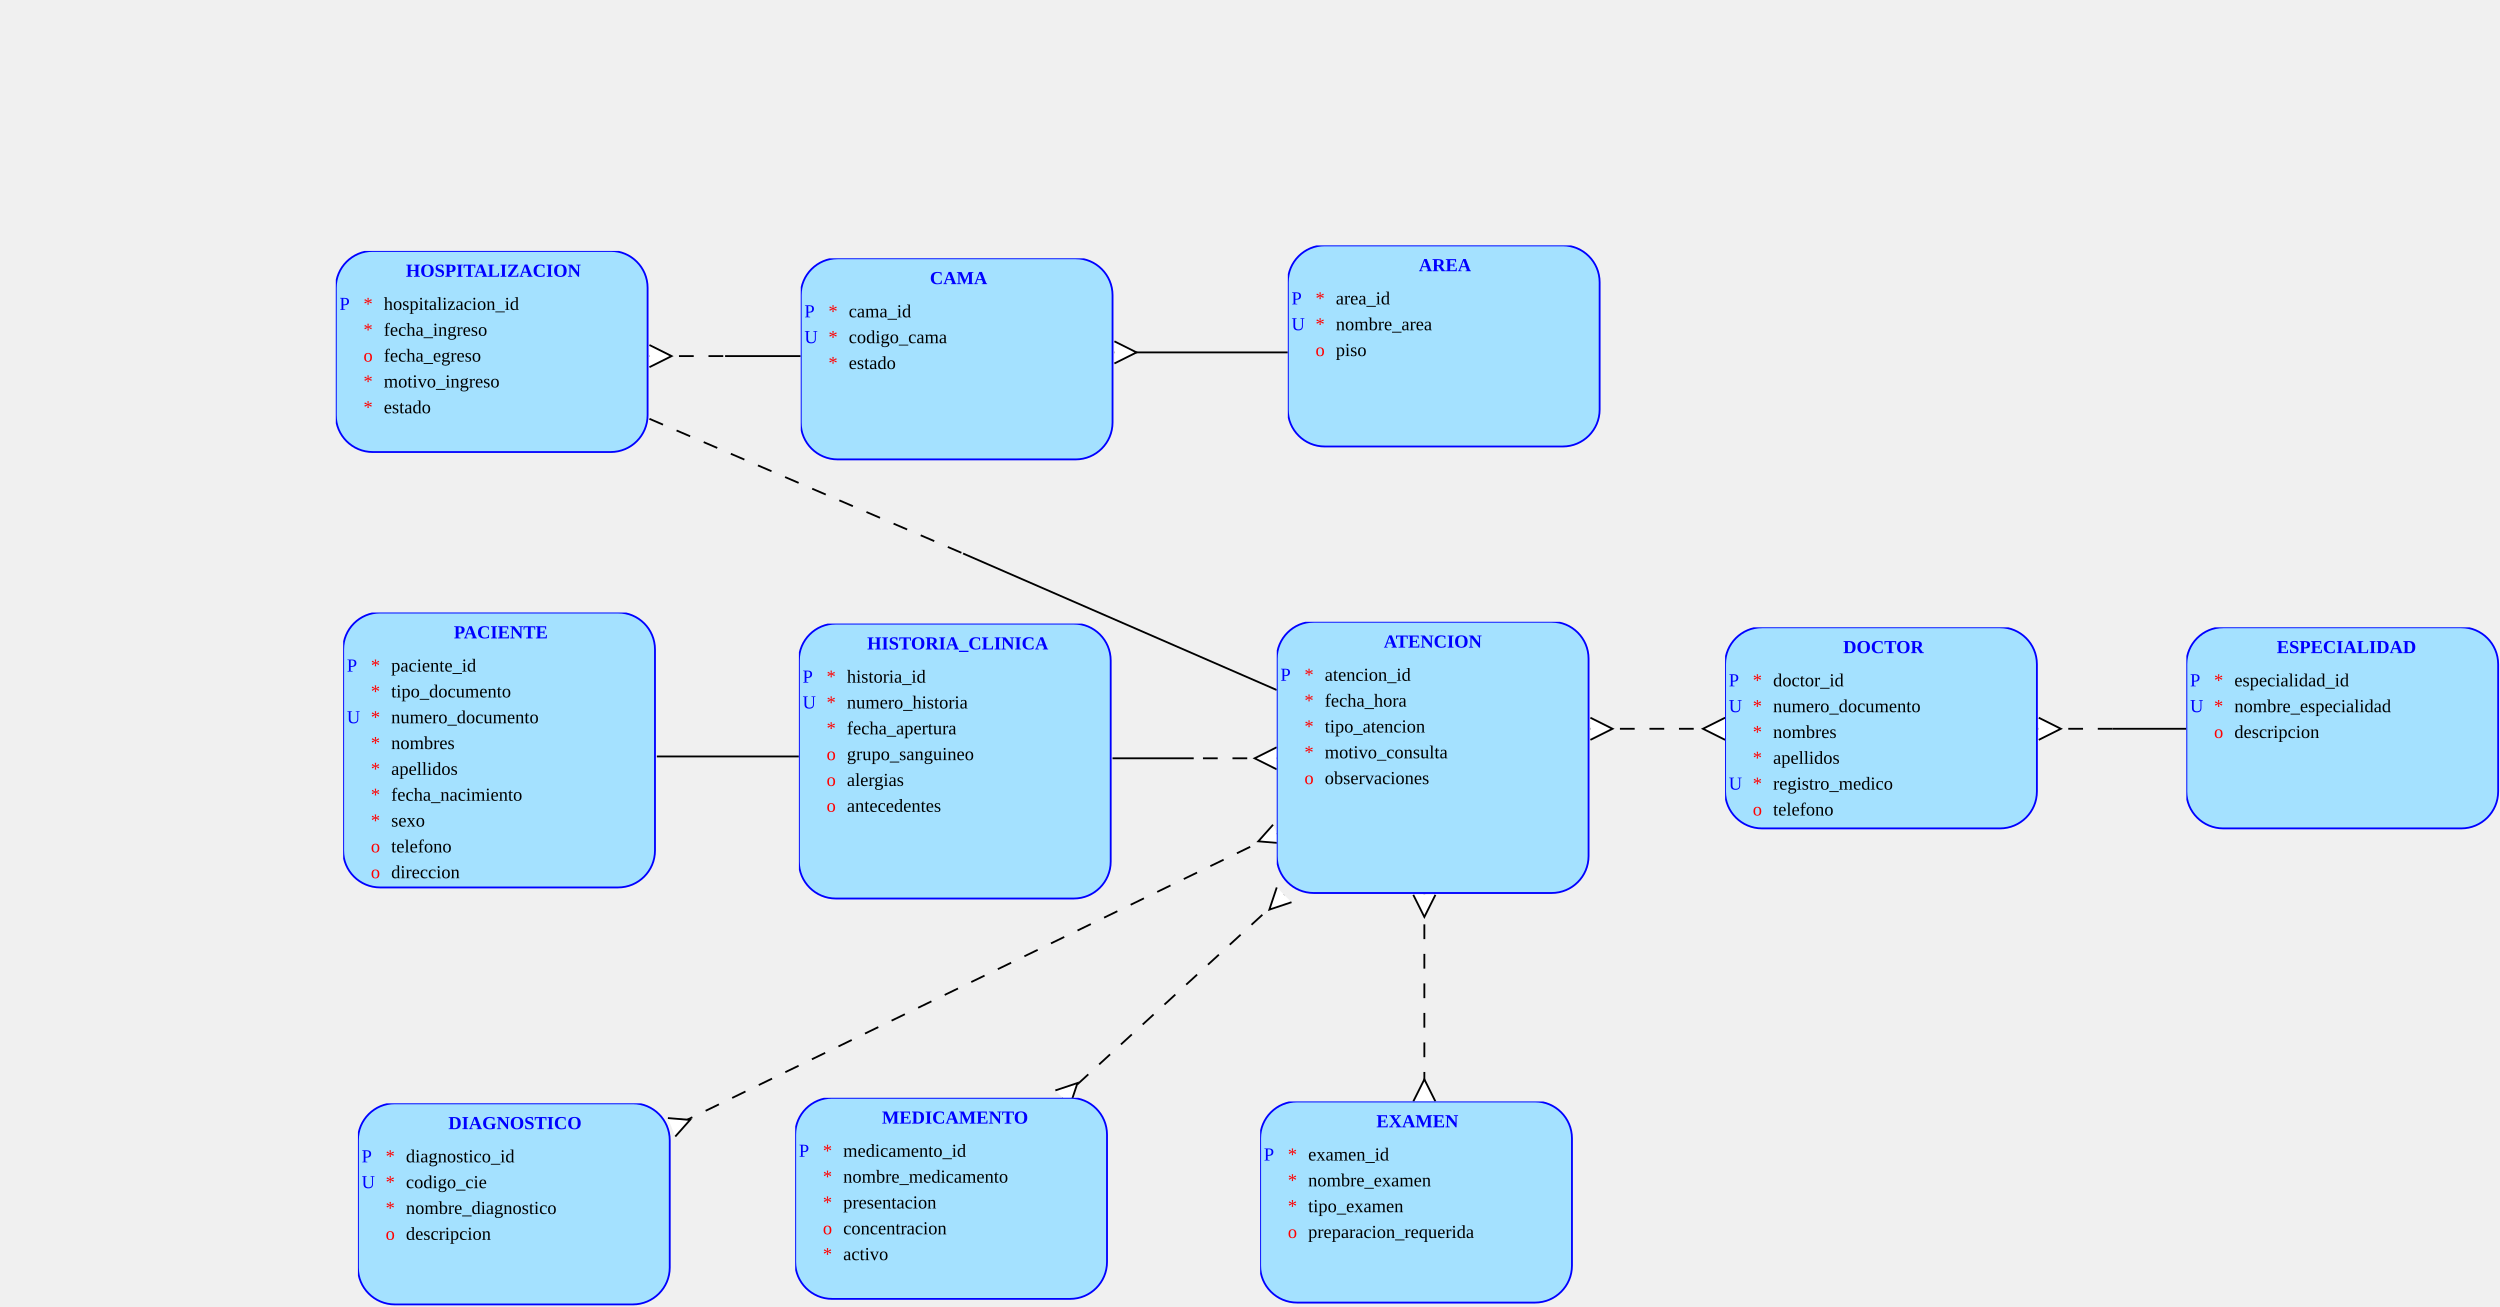
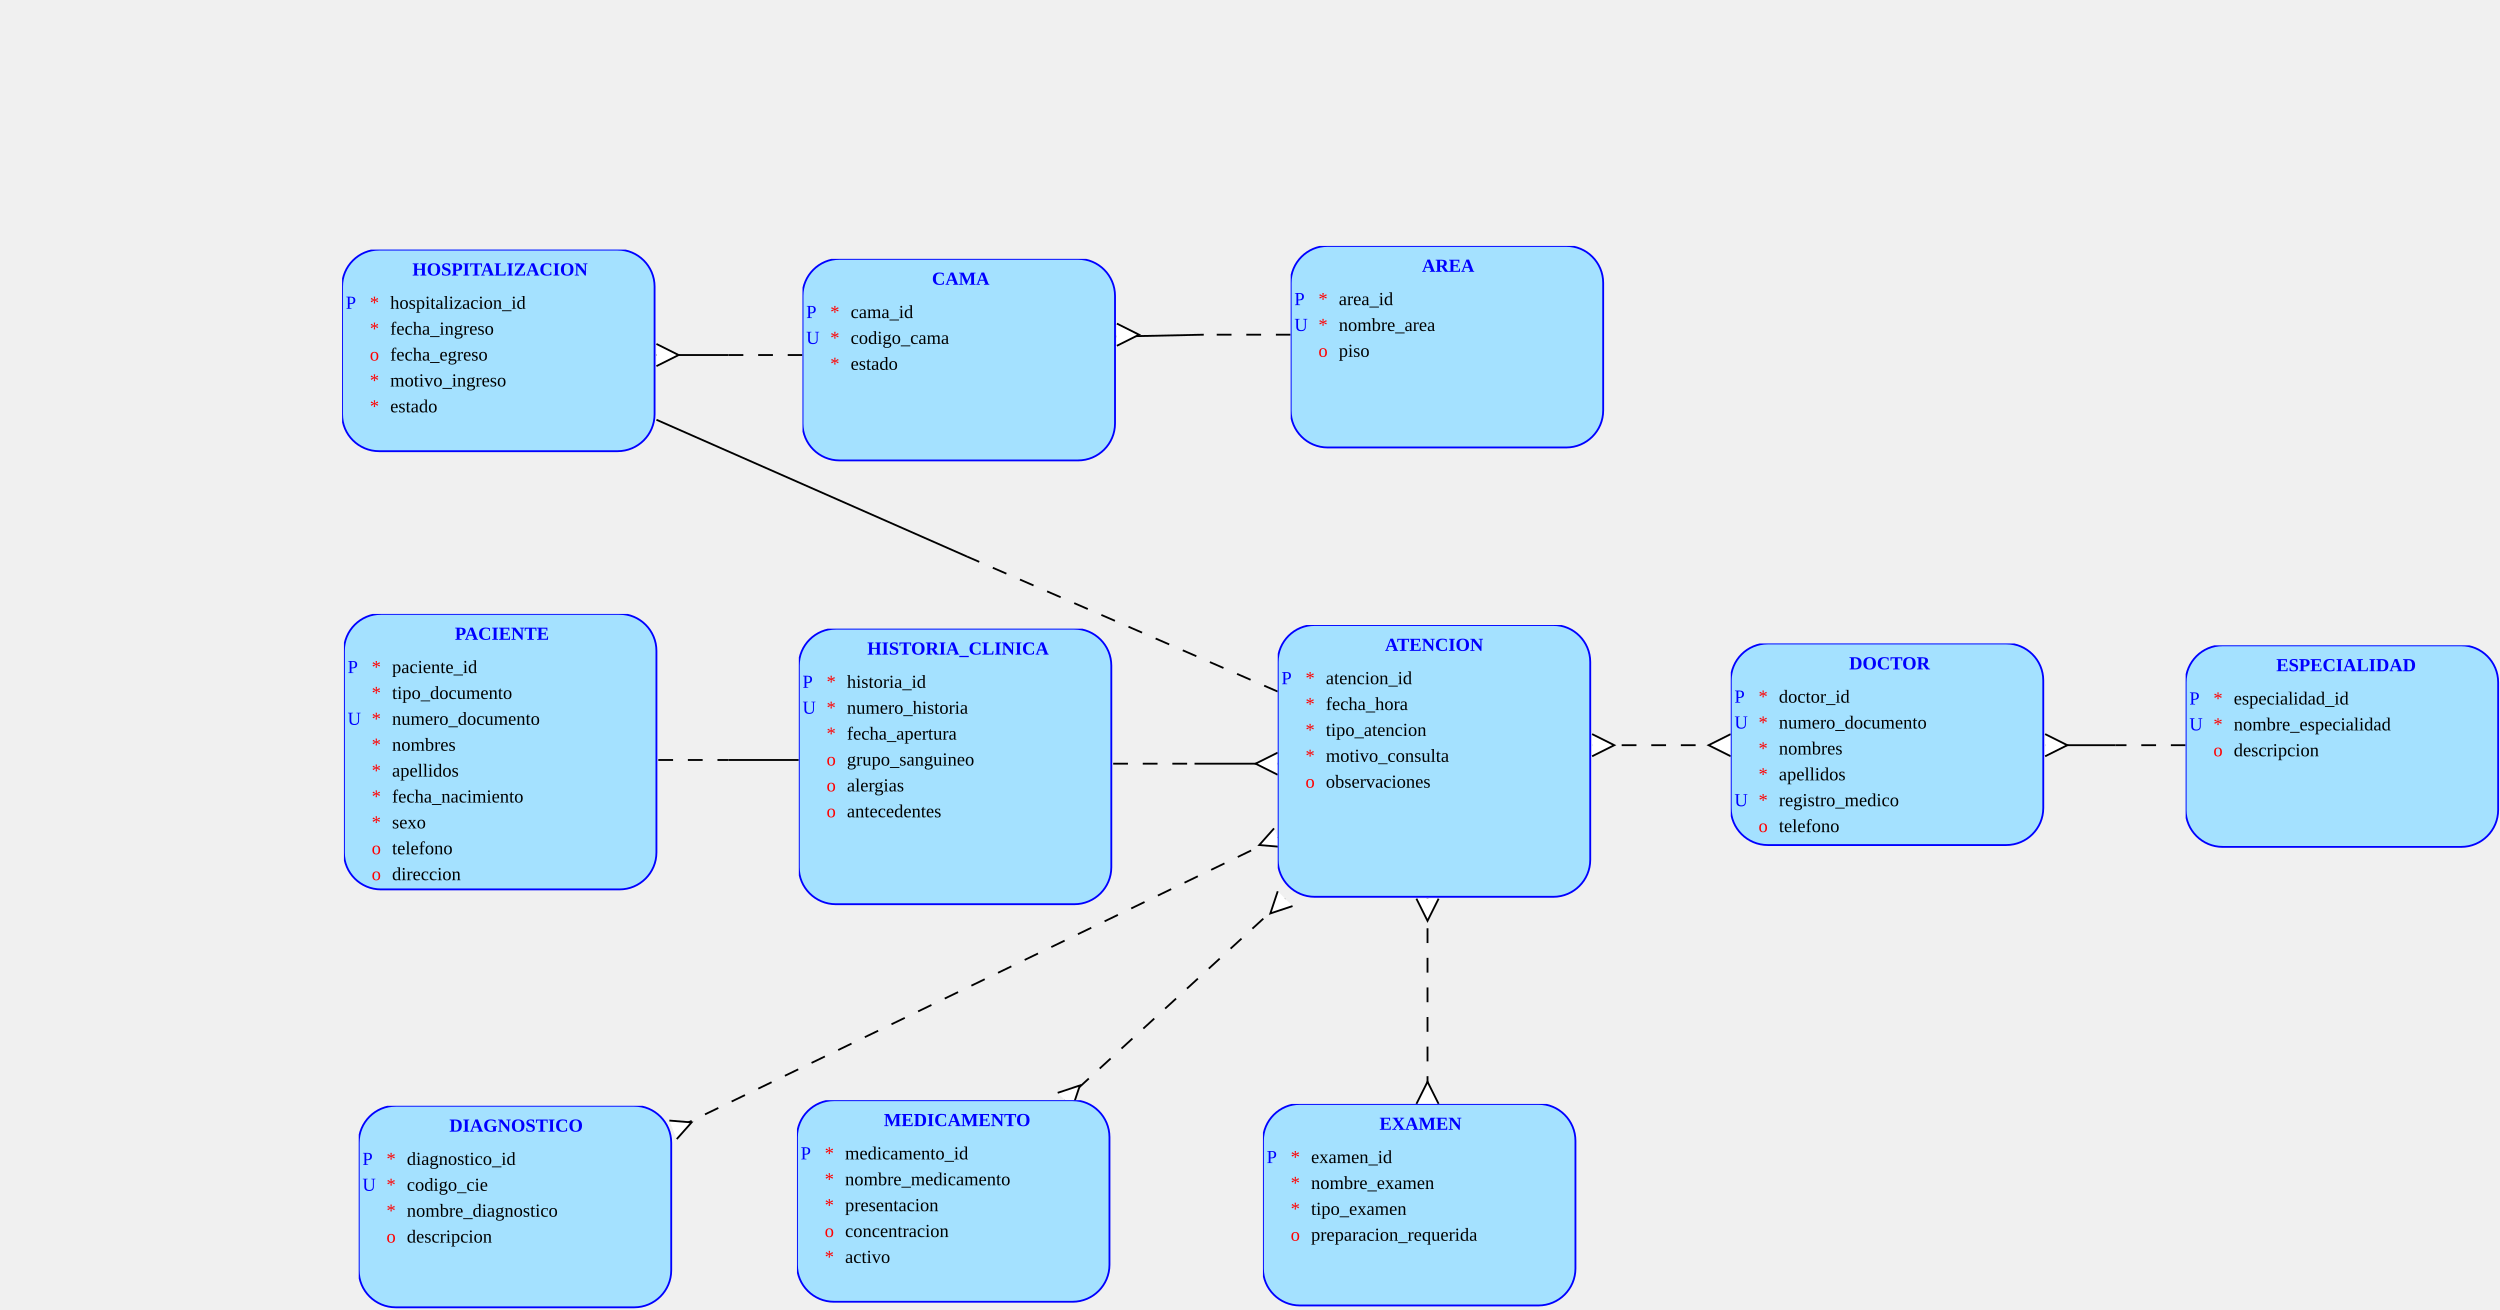
- <svg xmlns="http://www.w3.org/2000/svg" version="1.1" width="1355" height="708">
+ <svg xmlns="http://www.w3.org/2000/svg" version="1.1" width="1352" height="708">
  <defs id="dmw_defs">
    <svg id="fk_sym" viewBox="0 0 48.665 48.665" style="enable-background:new 0 0 48.665 48.665;">
      <g>
        <path d="M40.332,31.592c-2.377,0-4.515,1-6.033,2.598l-17.737-8.686c0.061-0.406,0.103-0.82,0.103-1.246    c0-0.414-0.04-0.818-0.098-1.215l17.711-8.589c1.519,1.609,3.666,2.619,6.054,2.619c4.603,0,8.333-3.731,8.333-8.333    c0-4.603-3.73-8.333-8.333-8.333s-8.333,3.73-8.333,8.333c0,0.414,0.04,0.817,0.098,1.215l-17.709,8.589    c-1.519-1.609-3.666-2.619-6.054-2.619C3.73,15.925,0,19.656,0,24.258c0,4.603,3.73,8.333,8.333,8.333    c2.377,0,4.515-1,6.033-2.596l17.736,8.685c-0.062,0.406-0.104,0.82-0.104,1.245c0,4.604,3.73,8.333,8.333,8.333    s8.333-3.729,8.333-8.333C48.665,35.322,44.935,31.592,40.332,31.592z" fill="#13bf3b" />
      </g>
    </svg>
    <svg id="pk_sym" viewBox="0 0 480.509 480.509" style="enable-background:new 0 0 480.509 480.509;">
      <g>
        <path d="M418.119,331.046c4.094,4.374,7.766,8.186,10.996,11.416c3.237,3.238,6.714,6.376,10.427,9.422   c3.71,3.042,6.427,4.568,8.135,4.568c3.241,0,9.517-4.661,18.843-13.99c9.328-9.321,13.989-15.604,13.989-18.842   c0-1.523-2.714-5.421-8.138-11.704c-5.421-6.276-12.364-13.702-20.838-22.271c-8.473-8.565-16.703-16.744-24.694-24.55   c-8.001-7.81-15.8-15.373-23.417-22.703c-7.611-7.327-11.992-11.56-13.135-12.703c-1.902-1.902-4.093-2.853-6.563-2.853   c-3.237,0-9.521,4.661-18.843,13.988c-9.328,9.322-13.989,15.605-13.989,18.843c0,1.711,1.522,4.421,4.568,8.138   c3.046,3.71,6.188,7.187,9.421,10.424c3.23,3.23,7.047,6.899,11.42,10.992c4.377,4.093,6.848,6.423,7.423,6.995l-27.408,27.404   L254.954,222.268c24.94-33.498,37.408-68.236,37.408-104.211c0-31.024-9.761-56.293-29.263-75.801   c-19.512-19.511-44.778-29.265-75.805-29.265c-30.454,0-60.244,9.042-89.363,27.119c-29.121,18.083-52.727,41.686-70.808,70.808   C9.042,140.038,0,169.828,0,200.28c0,31.029,9.753,56.286,29.265,75.803c19.511,19.517,44.777,29.27,75.801,29.27   c35.976,0,70.71-12.467,104.212-37.407l191.574,191.579c5.332,5.328,11.796,7.994,19.417,7.994c7.991,0,15.704-3.72,23.12-11.14   c7.426-7.426,11.143-15.129,11.143-23.127c0-7.617-2.666-14.092-7.994-19.417l-62.811-62.811l27.405-27.404   C411.699,324.195,414.033,326.666,418.119,331.046z M221.556,161.458c-10.656,10.657-23.601,15.987-38.828,15.987   c-7.996,0-15.896-1.812-23.7-5.43c3.617,7.808,5.426,15.706,5.426,23.7c0,15.229-5.327,28.171-15.987,38.828   c-10.66,10.655-23.606,15.986-38.831,15.986c-15.227,0-28.168-5.325-38.828-15.986c-10.657-10.657-15.987-23.599-15.987-38.828   c0-15.227,5.327-28.171,15.987-38.828C81.464,146.23,94.409,140.9,109.636,140.9c7.992,0,15.893,1.809,23.695,5.424   c-3.616-7.804-5.424-15.706-5.424-23.699c0-15.227,5.327-28.171,15.987-38.828c10.66-10.657,23.604-15.987,38.831-15.987   c15.227,0,28.171,5.327,38.828,15.987c10.657,10.66,15.987,23.601,15.987,38.828C237.539,137.852,232.209,150.797,221.556,161.458z   " fill="#ff8345" />
      </g>
    </svg>
    <svg id="uk_sym" viewBox="0 0 490 490" style="enable-background:new 0 0 490 490;">
      <g>
        <polygon points="236.99,11.41 0,246.348 236.99,478.678 236.99,350.609 129.864,245 236.99,139.391  " fill="#0064fb" />
        <polygon points="253.01,478.59 490,243.651 253.01,11.322 253.01,139.391 360.136,245 253.01,350.609  " fill="#0064fb" />
      </g>
    </svg>
    <svg id="link_sym" viewBox="0 0 1000 900" style="enable-background:new 0 0 1000 900;">
      <g>
        <path fill="black" d="M660.224 422.656c6.976 16.192-0.512 35.008-16.768 42.048-16.128 6.976-34.944-0.448-41.984-16.768-8.448-19.776-20.736-37.696-36.224-53.248-64.64-64.64-177.344-64.64-241.92 0l-145.216 145.28c-66.688 66.688-66.688 175.232 0 241.984 66.688 66.688 175.104 66.752 241.92 0l92.8-92.864c12.48-12.48 32.768-12.48 45.248 0s12.48 32.768 0 45.248l-92.8 92.864c-91.648 91.648-240.832 91.52-332.416 0-91.712-91.648-91.712-240.832 0-332.48l145.216-145.28c44.352-44.416 103.424-68.864 166.272-68.864s121.792 24.448 166.208 68.864c21.248 21.312 38.016 45.952 49.664 73.216zM891.136 401.344l-145.216 145.216c-88.768 88.832-243.712 88.832-332.416 0-21.312-21.312-38.080-45.952-49.728-73.216-7.040-16.256 0.448-35.072 16.704-42.048 16.064-6.784 35.008 0.512 41.984 16.768 8.512 19.776 20.8 37.696 36.288 53.248 64.64 64.64 177.344 64.64 241.92 0l145.216-145.216c66.688-66.688 66.688-175.232 0-241.984-66.752-66.624-175.168-66.688-241.92 0l-92.8 92.864c-12.48 12.48-32.768 12.48-45.248 0s-12.48-32.768 0-45.248l92.8-92.864c45.824-45.824 105.984-68.736 166.208-68.736s120.448 22.912 166.272 68.736c91.584 91.648 91.584 240.768-0.064 332.48z" />
      </g>
    </svg>
    <clipPath clipPathUnits="userSpaceOnUse" id="clipPath8_0_">
      <rect x="0" y="0" width="170" height="150" />
    </clipPath>
    <clipPath clipPathUnits="userSpaceOnUse" id="clipPath9_0_">
      <rect x="0" y="0" width="170" height="110" />
    </clipPath>
    <clipPath clipPathUnits="userSpaceOnUse" id="clipPath7_0_">
      <rect x="0" y="0" width="170" height="110" />
    </clipPath>
    <clipPath clipPathUnits="userSpaceOnUse" id="clipPath4_0_">
      <rect x="0" y="0" width="170" height="110" />
    </clipPath>
    <clipPath clipPathUnits="userSpaceOnUse" id="clipPath6_0_">
      <rect x="0" y="0" width="170" height="110" />
    </clipPath>
    <clipPath clipPathUnits="userSpaceOnUse" id="clipPath3_0_">
      <rect x="0" y="0" width="170" height="110" />
    </clipPath>
    <clipPath clipPathUnits="userSpaceOnUse" id="clipPath1_0_">
      <rect x="0" y="0" width="170" height="110" />
    </clipPath>
    <clipPath clipPathUnits="userSpaceOnUse" id="clipPath2_0_">
      <rect x="0" y="0" width="170" height="148" />
    </clipPath>
    <clipPath clipPathUnits="userSpaceOnUse" id="clipPath5_0_">
      <rect x="0" y="0" width="170" height="110" />
    </clipPath>
    <clipPath clipPathUnits="userSpaceOnUse" id="clipPath10_0_">
      <rect x="0" y="0" width="170" height="110" />
    </clipPath>
    <clipPath clipPathUnits="userSpaceOnUse" id="clipPath11_0_">
      <rect x="0" y="0" width="170" height="150" />
    </clipPath>
  </defs>
  <g stroke-linecap="butt">
-     <path stroke="rgb(0,0,0)" fill="none" stroke-opacity="1.0" stroke-dasharray="8,8" stroke-width="1" d="M1105 395 L1145 395" />
-     <path stroke="rgb(0,0,0)" fill="none" stroke-opacity="1.0" stroke-width="1" d="M1185 395 L1145 395" />
-     <path stroke-dasharray="none" d="M1105.0 389.0 L1117.0 395.0 L1105.0 401.0" fill="white" stroke-width="1" stroke-opacity="1.0" stroke="rgb(0,0,0)" />
-   </g>
-   <g stroke-linecap="butt">
-     <path stroke="rgb(0,0,0)" fill="none" stroke-opacity="1.0" stroke-dasharray="8,8" stroke-width="1" d="M692 452 L364 611" />
-     <path stroke-dasharray="none" d="M694.0 457.0 L682.0 456.0 L690.0 447.0" fill="white" stroke-width="1" stroke-opacity="1.0" stroke="rgb(0,0,0)" />
+     <path stroke="rgb(0,0,0)" fill="none" stroke-opacity="1.0" stroke-dasharray="8,8" stroke-width="1" d="M1182 403 L1144 403" />
+     <path stroke="rgb(0,0,0)" fill="none" stroke-opacity="1.0" stroke-width="1" d="M1106 403 L1144 403" />
+     <path stroke-dasharray="none" d="M1106.0 397.0 L1118.0 403.0 L1106.0 409.0" fill="white" stroke-width="1" stroke-opacity="1.0" stroke="rgb(0,0,0)" />
+   </g>
+   <g stroke-linecap="butt">
+     <path stroke="rgb(0,0,0)" fill="none" stroke-opacity="1.0" stroke-dasharray="8,8" stroke-width="1" d="M691 453 L364 611" />
+     <path stroke-dasharray="none" d="M693.0 458.0 L681.0 457.0 L689.0 448.0" fill="white" stroke-width="1" stroke-opacity="1.0" stroke="rgb(0,0,0)" />
    <path stroke-dasharray="none" d="M362.0 606.0 L374.0 607.0 L366.0 616.0" fill="white" stroke-width="1" stroke-opacity="1.0" stroke="rgb(0,0,0)" />
  </g>
  <g stroke-linecap="butt">
-     <path stroke="rgb(0,0,0)" fill="none" stroke-opacity="1.0" stroke-dasharray="8,8" stroke-width="1" d="M696 485 L576 595" />
-     <path stroke-dasharray="none" d="M700.0 489.0 L688.0 493.0 L692.0 481.0" fill="white" stroke-width="1" stroke-opacity="1.0" stroke="rgb(0,0,0)" />
+     <path stroke="rgb(0,0,0)" fill="none" stroke-opacity="1.0" stroke-dasharray="8,8" stroke-width="1" d="M695 486 L576 595" />
+     <path stroke-dasharray="none" d="M699.0 490.0 L687.0 494.0 L691.0 482.0" fill="white" stroke-width="1" stroke-opacity="1.0" stroke="rgb(0,0,0)" />
    <path stroke-dasharray="none" d="M572.0 591.0 L584.0 587.0 L580.0 599.0" fill="white" stroke-width="1" stroke-opacity="1.0" stroke="rgb(0,0,0)" />
  </g>
  <g stroke-linecap="butt">
-     <path stroke="rgb(0,0,0)" fill="none" stroke-opacity="1.0" stroke-dasharray="8,8" stroke-width="1" d="M772 485 L772 597" />
-     <path stroke-dasharray="none" d="M778.0 485.0 L772.0 497.0 L766.0 485.0" fill="white" stroke-width="1" stroke-opacity="1.0" stroke="rgb(0,0,0)" />
+     <path stroke="rgb(0,0,0)" fill="none" stroke-opacity="1.0" stroke-dasharray="8,8" stroke-width="1" d="M772 486 L772 597" />
+     <path stroke-dasharray="none" d="M778.0 486.0 L772.0 498.0 L766.0 486.0" fill="white" stroke-width="1" stroke-opacity="1.0" stroke="rgb(0,0,0)" />
    <path stroke-dasharray="none" d="M766.0 597.0 L772.0 585.0 L778.0 597.0" fill="white" stroke-width="1" stroke-opacity="1.0" stroke="rgb(0,0,0)" />
  </g>
  <g stroke-linecap="butt">
-     <path stroke="rgb(0,0,0)" fill="none" stroke-opacity="1.0" stroke-dasharray="8,8" stroke-width="1" d="M692 411 L647 411" />
-     <path stroke="rgb(0,0,0)" fill="none" stroke-opacity="1.0" stroke-width="1" d="M603 411 L647 411" />
-     <path stroke-dasharray="none" d="M692.0 417.0 L680.0 411.0 L692.0 405.0" fill="white" stroke-width="1" stroke-opacity="1.0" stroke="rgb(0,0,0)" />
-   </g>
-   <g stroke-linecap="butt">
-     <path stroke="rgb(0,0,0)" fill="none" stroke-opacity="1.0" stroke-width="1" d="M356 410 L433 410" />
-   </g>
-   <g stroke-linecap="butt">
-     <path stroke="rgb(0,0,0)" fill="none" stroke-opacity="1.0" stroke-width="1" d="M698 191 L604 191" />
-     <path stroke-dasharray="none" d="M604.0 185.0 L616.0 191.0 L604.0 197.0" fill="white" stroke-width="1" stroke-opacity="1.0" stroke="rgb(0,0,0)" />
-   </g>
-   <g stroke-linecap="butt">
-     <path stroke="rgb(0,0,0)" fill="none" stroke-opacity="1.0" stroke-dasharray="8,8" stroke-width="1" d="M352 227 L522 300" />
-     <path stroke="rgb(0,0,0)" fill="none" stroke-opacity="1.0" stroke-width="1" d="M692 374 L522 300" />
-   </g>
-   <g stroke-linecap="butt">
-     <path stroke="rgb(0,0,0)" fill="none" stroke-opacity="1.0" stroke-dasharray="8,8" stroke-width="1" d="M352 193 L393 193" />
-     <path stroke="rgb(0,0,0)" fill="none" stroke-opacity="1.0" stroke-width="1" d="M434 193 L393 193" />
-     <path stroke-dasharray="none" d="M352.0 187.0 L364.0 193.0 L352.0 199.0" fill="white" stroke-width="1" stroke-opacity="1.0" stroke="rgb(0,0,0)" />
-   </g>
-   <g stroke-linecap="butt">
-     <path stroke="rgb(0,0,0)" fill="none" stroke-opacity="1.0" stroke-dasharray="8,8" stroke-width="1" d="M862 395 L935 395" />
-     <path stroke-dasharray="none" d="M862.0 389.0 L874.0 395.0 L862.0 401.0" fill="white" stroke-width="1" stroke-opacity="1.0" stroke="rgb(0,0,0)" />
-     <path stroke-dasharray="none" d="M935.0 401.0 L923.0 395.0 L935.0 389.0" fill="white" stroke-width="1" stroke-opacity="1.0" stroke="rgb(0,0,0)" />
-   </g>
-   <g fill="rgb(164,225,255)" stroke="rgb(0,0,255)" fill-opacity="1.0" stroke-opacity="1.0" clip-path="url(#clipPath1_0_)" transform="translate(698,133)">
-     <rect x="0" y="0" width="169" height="109" rx="20" ry="20" />
-     <text id="B464F963-4F15D1C4FB89" x="71" y="14" fill="rgb(0,0,255)" font-weight="bold" fill-opacity="1.0" font-size="10" stroke="none">
- AREA
- </text>
-     <text x="15" y="32" fill="rgb(255,0,0)" fill-opacity="1.0" font-size="10" stroke="none">
- *
- </text>
-     <text x="2" y="32" fill="rgb(0,0,255)" fill-opacity="1.0" font-size="10" stroke="none">
- P
- </text>
-     <text x="26" y="32" fill="rgb(0,0,0)" fill-opacity="1.0" font-size="10" stroke="none">
- area_id
- </text>
-     <text x="15" y="46" fill="rgb(255,0,0)" fill-opacity="1.0" font-size="10" stroke="none">
- *
- </text>
-     <text x="2" y="46" fill="rgb(0,0,255)" fill-opacity="1.0" font-size="10" stroke="none">
- U
- </text>
-     <text x="26" y="46" fill="rgb(0,0,0)" fill-opacity="1.0" font-size="10" stroke="none">
- nombre_area
- </text>
-     <text x="15" y="60" fill="rgb(255,0,0)" fill-opacity="1.0" font-size="10" stroke="none">
- o
- </text>
-     <text x="26" y="60" fill="rgb(0,0,0)" fill-opacity="1.0" font-size="10" stroke="none">
- piso
- </text>
-   </g>
-   <g fill="rgb(164,225,255)" stroke="rgb(0,0,255)" fill-opacity="1.0" stroke-opacity="1.0" clip-path="url(#clipPath2_0_)" transform="translate(692,337)">
-     <rect x="0" y="0" width="169" height="147" rx="20" ry="20" />
-     <text id="B6F65D17-CD192F29789E" x="58" y="14" fill="rgb(0,0,255)" font-weight="bold" fill-opacity="1.0" font-size="10" stroke="none">
- ATENCION
- </text>
-     <text x="15" y="32" fill="rgb(255,0,0)" fill-opacity="1.0" font-size="10" stroke="none">
- *
- </text>
-     <text x="2" y="32" fill="rgb(0,0,255)" fill-opacity="1.0" font-size="10" stroke="none">
- P
- </text>
-     <text x="26" y="32" fill="rgb(0,0,0)" fill-opacity="1.0" font-size="10" stroke="none">
- atencion_id
- </text>
-     <text x="15" y="46" fill="rgb(255,0,0)" fill-opacity="1.0" font-size="10" stroke="none">
- *
- </text>
-     <text x="26" y="46" fill="rgb(0,0,0)" fill-opacity="1.0" font-size="10" stroke="none">
- fecha_hora
- </text>
-     <text x="15" y="60" fill="rgb(255,0,0)" fill-opacity="1.0" font-size="10" stroke="none">
- *
- </text>
-     <text x="26" y="60" fill="rgb(0,0,0)" fill-opacity="1.0" font-size="10" stroke="none">
- tipo_atencion
- </text>
-     <text x="15" y="74" fill="rgb(255,0,0)" fill-opacity="1.0" font-size="10" stroke="none">
- *
- </text>
-     <text x="26" y="74" fill="rgb(0,0,0)" fill-opacity="1.0" font-size="10" stroke="none">
- motivo_consulta
- </text>
-     <text x="15" y="88" fill="rgb(255,0,0)" fill-opacity="1.0" font-size="10" stroke="none">
- o
- </text>
-     <text x="26" y="88" fill="rgb(0,0,0)" fill-opacity="1.0" font-size="10" stroke="none">
- observaciones
- </text>
-   </g>
-   <g fill="rgb(164,225,255)" stroke="rgb(0,0,255)" fill-opacity="1.0" stroke-opacity="1.0" clip-path="url(#clipPath3_0_)" transform="translate(434,140)">
-     <rect x="0" y="0" width="169" height="109" rx="20" ry="20" />
-     <text id="81536B63-4C568C670C2D" x="70" y="14" fill="rgb(0,0,255)" font-weight="bold" fill-opacity="1.0" font-size="10" stroke="none">
- CAMA
- </text>
-     <text x="15" y="32" fill="rgb(255,0,0)" fill-opacity="1.0" font-size="10" stroke="none">
- *
- </text>
-     <text x="2" y="32" fill="rgb(0,0,255)" fill-opacity="1.0" font-size="10" stroke="none">
- P
- </text>
-     <text x="26" y="32" fill="rgb(0,0,0)" fill-opacity="1.0" font-size="10" stroke="none">
- cama_id
- </text>
-     <text x="15" y="46" fill="rgb(255,0,0)" fill-opacity="1.0" font-size="10" stroke="none">
- *
- </text>
-     <text x="2" y="46" fill="rgb(0,0,255)" fill-opacity="1.0" font-size="10" stroke="none">
- U
- </text>
-     <text x="26" y="46" fill="rgb(0,0,0)" fill-opacity="1.0" font-size="10" stroke="none">
- codigo_cama
- </text>
-     <text x="15" y="60" fill="rgb(255,0,0)" fill-opacity="1.0" font-size="10" stroke="none">
- *
- </text>
-     <text x="26" y="60" fill="rgb(0,0,0)" fill-opacity="1.0" font-size="10" stroke="none">
- estado
+     <path stroke="rgb(0,0,0)" fill="none" stroke-opacity="1.0" stroke-dasharray="8,8" stroke-width="1" d="M602 413 L646 413" />
+     <path stroke="rgb(0,0,0)" fill="none" stroke-opacity="1.0" stroke-width="1" d="M691 413 L646 413" />
+     <path stroke-dasharray="none" d="M691.0 419.0 L679.0 413.0 L691.0 407.0" fill="white" stroke-width="1" stroke-opacity="1.0" stroke="rgb(0,0,0)" />
+   </g>
+   <g stroke-linecap="butt">
+     <path stroke="rgb(0,0,0)" fill="none" stroke-opacity="1.0" stroke-dasharray="8,8" stroke-width="1" d="M356 411 L394 411" />
+     <path stroke="rgb(0,0,0)" fill="none" stroke-opacity="1.0" stroke-width="1" d="M432 411 L394 411" />
+   </g>
+   <g stroke-linecap="butt">
+     <path stroke="rgb(0,0,0)" fill="none" stroke-opacity="1.0" stroke-dasharray="8,8" stroke-width="1" d="M698 181 L651 181" />
+     <path stroke="rgb(0,0,0)" fill="none" stroke-opacity="1.0" stroke-width="1" d="M604 182 L651 181" />
+     <path stroke-dasharray="none" d="M604.0 175.0 L616.0 181.0 L604.0 187.0" fill="white" stroke-width="1" stroke-opacity="1.0" stroke="rgb(0,0,0)" />
+   </g>
+   <g stroke-linecap="butt">
+     <path stroke="rgb(0,0,0)" fill="none" stroke-opacity="1.0" stroke-dasharray="8,8" stroke-width="1" d="M691 374 L523 301" />
+     <path stroke="rgb(0,0,0)" fill="none" stroke-opacity="1.0" stroke-width="1" d="M355 227 L523 301" />
+   </g>
+   <g stroke-linecap="butt">
+     <path stroke="rgb(0,0,0)" fill="none" stroke-opacity="1.0" stroke-dasharray="8,8" stroke-width="1" d="M434 192 L394 192" />
+     <path stroke="rgb(0,0,0)" fill="none" stroke-opacity="1.0" stroke-width="1" d="M355 192 L394 192" />
+     <path stroke-dasharray="none" d="M355.0 186.0 L367.0 192.0 L355.0 198.0" fill="white" stroke-width="1" stroke-opacity="1.0" stroke="rgb(0,0,0)" />
+   </g>
+   <g stroke-linecap="butt">
+     <path stroke="rgb(0,0,0)" fill="none" stroke-opacity="1.0" stroke-dasharray="8,8" stroke-width="1" d="M861 403 L936 403" />
+     <path stroke-dasharray="none" d="M861.0 397.0 L873.0 403.0 L861.0 409.0" fill="white" stroke-width="1" stroke-opacity="1.0" stroke="rgb(0,0,0)" />
+     <path stroke-dasharray="none" d="M936.0 409.0 L924.0 403.0 L936.0 397.0" fill="white" stroke-width="1" stroke-opacity="1.0" stroke="rgb(0,0,0)" />
+   </g>
+   <g fill="rgb(164,225,255)" stroke="rgb(0,0,255)" fill-opacity="1.0" stroke-opacity="1.0" clip-path="url(#clipPath7_0_)" transform="translate(683,597)">
+     <rect x="0" y="0" width="169" height="109" rx="20" ry="20" />
+     <text id="155C3389-A34D907D2592" x="63" y="14" fill="rgb(0,0,255)" font-weight="bold" fill-opacity="1.0" font-size="10" stroke="none">
+ EXAMEN
+ </text>
+     <text x="15" y="32" fill="rgb(255,0,0)" fill-opacity="1.0" font-size="10" stroke="none">
+ *
+ </text>
+     <text x="2" y="32" fill="rgb(0,0,255)" fill-opacity="1.0" font-size="10" stroke="none">
+ P
+ </text>
+     <text x="26" y="32" fill="rgb(0,0,0)" fill-opacity="1.0" font-size="10" stroke="none">
+ examen_id
+ </text>
+     <text x="15" y="46" fill="rgb(255,0,0)" fill-opacity="1.0" font-size="10" stroke="none">
+ *
+ </text>
+     <text x="26" y="46" fill="rgb(0,0,0)" fill-opacity="1.0" font-size="10" stroke="none">
+ nombre_examen
+ </text>
+     <text x="15" y="60" fill="rgb(255,0,0)" fill-opacity="1.0" font-size="10" stroke="none">
+ *
+ </text>
+     <text x="26" y="60" fill="rgb(0,0,0)" fill-opacity="1.0" font-size="10" stroke="none">
+ tipo_examen
+ </text>
+     <text x="15" y="74" fill="rgb(255,0,0)" fill-opacity="1.0" font-size="10" stroke="none">
+ o
+ </text>
+     <text x="26" y="74" fill="rgb(0,0,0)" fill-opacity="1.0" font-size="10" stroke="none">
+ preparacion_requerida
</text>
  </g>
  <g fill="rgb(164,225,255)" stroke="rgb(0,0,255)" fill-opacity="1.0" stroke-opacity="1.0" clip-path="url(#clipPath4_0_)" transform="translate(194,598)">
    <rect x="0" y="0" width="169" height="109" rx="20" ry="20" />
    <text id="51A5E085-A04B4FC07917" x="49" y="14" fill="rgb(0,0,255)" font-weight="bold" fill-opacity="1.0" font-size="10" stroke="none">
DIAGNOSTICO
</text>
    <text x="15" y="32" fill="rgb(255,0,0)" fill-opacity="1.0" font-size="10" stroke="none">
*
</text>
    <text x="2" y="32" fill="rgb(0,0,255)" fill-opacity="1.0" font-size="10" stroke="none">
P
</text>
    <text x="26" y="32" fill="rgb(0,0,0)" fill-opacity="1.0" font-size="10" stroke="none">
diagnostico_id
</text>
    <text x="15" y="46" fill="rgb(255,0,0)" fill-opacity="1.0" font-size="10" stroke="none">
*
</text>
    <text x="2" y="46" fill="rgb(0,0,255)" fill-opacity="1.0" font-size="10" stroke="none">
U
</text>
    <text x="26" y="46" fill="rgb(0,0,0)" fill-opacity="1.0" font-size="10" stroke="none">
codigo_cie
</text>
    <text x="15" y="60" fill="rgb(255,0,0)" fill-opacity="1.0" font-size="10" stroke="none">
*
</text>
    <text x="26" y="60" fill="rgb(0,0,0)" fill-opacity="1.0" font-size="10" stroke="none">
nombre_diagnostico
</text>
    <text x="15" y="74" fill="rgb(255,0,0)" fill-opacity="1.0" font-size="10" stroke="none">
o
</text>
    <text x="26" y="74" fill="rgb(0,0,0)" fill-opacity="1.0" font-size="10" stroke="none">
descripcion
</text>
  </g>
-   <g fill="rgb(164,225,255)" stroke="rgb(0,0,255)" fill-opacity="1.0" stroke-opacity="1.0" clip-path="url(#clipPath5_0_)" transform="translate(935,340)">
-     <rect x="0" y="0" width="169" height="109" rx="20" ry="20" />
-     <text id="BD755116-BF908E845C4B" x="64" y="14" fill="rgb(0,0,255)" font-weight="bold" fill-opacity="1.0" font-size="10" stroke="none">
- DOCTOR
- </text>
-     <text x="15" y="32" fill="rgb(255,0,0)" fill-opacity="1.0" font-size="10" stroke="none">
- *
- </text>
-     <text x="2" y="32" fill="rgb(0,0,255)" fill-opacity="1.0" font-size="10" stroke="none">
- P
- </text>
-     <text x="26" y="32" fill="rgb(0,0,0)" fill-opacity="1.0" font-size="10" stroke="none">
- doctor_id
- </text>
-     <text x="15" y="46" fill="rgb(255,0,0)" fill-opacity="1.0" font-size="10" stroke="none">
- *
- </text>
-     <text x="2" y="46" fill="rgb(0,0,255)" fill-opacity="1.0" font-size="10" stroke="none">
- U
- </text>
-     <text x="26" y="46" fill="rgb(0,0,0)" fill-opacity="1.0" font-size="10" stroke="none">
- numero_documento
- </text>
-     <text x="15" y="60" fill="rgb(255,0,0)" fill-opacity="1.0" font-size="10" stroke="none">
- *
- </text>
-     <text x="26" y="60" fill="rgb(0,0,0)" fill-opacity="1.0" font-size="10" stroke="none">
- nombres
- </text>
-     <text x="15" y="74" fill="rgb(255,0,0)" fill-opacity="1.0" font-size="10" stroke="none">
- *
- </text>
-     <text x="26" y="74" fill="rgb(0,0,0)" fill-opacity="1.0" font-size="10" stroke="none">
- apellidos
- </text>
-     <text x="15" y="88" fill="rgb(255,0,0)" fill-opacity="1.0" font-size="10" stroke="none">
- *
- </text>
-     <text x="2" y="88" fill="rgb(0,0,255)" fill-opacity="1.0" font-size="10" stroke="none">
- U
- </text>
-     <text x="26" y="88" fill="rgb(0,0,0)" fill-opacity="1.0" font-size="10" stroke="none">
- registro_medico
- </text>
-     <text x="15" y="102" fill="rgb(255,0,0)" fill-opacity="1.0" font-size="10" stroke="none">
- o
- </text>
-     <text x="26" y="102" fill="rgb(0,0,0)" fill-opacity="1.0" font-size="10" stroke="none">
- telefono
- </text>
-   </g>
-   <g fill="rgb(164,225,255)" stroke="rgb(0,0,255)" fill-opacity="1.0" stroke-opacity="1.0" clip-path="url(#clipPath6_0_)" transform="translate(1185,340)">
-     <rect x="0" y="0" width="169" height="109" rx="20" ry="20" />
-     <text id="6F1B2D87-8EAF9EC96275" x="49" y="14" fill="rgb(0,0,255)" font-weight="bold" fill-opacity="1.0" font-size="10" stroke="none">
- ESPECIALIDAD
- </text>
-     <text x="15" y="32" fill="rgb(255,0,0)" fill-opacity="1.0" font-size="10" stroke="none">
- *
- </text>
-     <text x="2" y="32" fill="rgb(0,0,255)" fill-opacity="1.0" font-size="10" stroke="none">
- P
- </text>
-     <text x="26" y="32" fill="rgb(0,0,0)" fill-opacity="1.0" font-size="10" stroke="none">
- especialidad_id
- </text>
-     <text x="15" y="46" fill="rgb(255,0,0)" fill-opacity="1.0" font-size="10" stroke="none">
- *
- </text>
-     <text x="2" y="46" fill="rgb(0,0,255)" fill-opacity="1.0" font-size="10" stroke="none">
- U
- </text>
-     <text x="26" y="46" fill="rgb(0,0,0)" fill-opacity="1.0" font-size="10" stroke="none">
- nombre_especialidad
- </text>
-     <text x="15" y="60" fill="rgb(255,0,0)" fill-opacity="1.0" font-size="10" stroke="none">
- o
- </text>
-     <text x="26" y="60" fill="rgb(0,0,0)" fill-opacity="1.0" font-size="10" stroke="none">
- descripcion
- </text>
-   </g>
-   <g fill="rgb(164,225,255)" stroke="rgb(0,0,255)" fill-opacity="1.0" stroke-opacity="1.0" clip-path="url(#clipPath7_0_)" transform="translate(683,597)">
-     <rect x="0" y="0" width="169" height="109" rx="20" ry="20" />
-     <text id="155C3389-A34D907D2592" x="63" y="14" fill="rgb(0,0,255)" font-weight="bold" fill-opacity="1.0" font-size="10" stroke="none">
- EXAMEN
- </text>
-     <text x="15" y="32" fill="rgb(255,0,0)" fill-opacity="1.0" font-size="10" stroke="none">
- *
- </text>
-     <text x="2" y="32" fill="rgb(0,0,255)" fill-opacity="1.0" font-size="10" stroke="none">
- P
- </text>
-     <text x="26" y="32" fill="rgb(0,0,0)" fill-opacity="1.0" font-size="10" stroke="none">
- examen_id
- </text>
-     <text x="15" y="46" fill="rgb(255,0,0)" fill-opacity="1.0" font-size="10" stroke="none">
- *
- </text>
-     <text x="26" y="46" fill="rgb(0,0,0)" fill-opacity="1.0" font-size="10" stroke="none">
- nombre_examen
- </text>
-     <text x="15" y="60" fill="rgb(255,0,0)" fill-opacity="1.0" font-size="10" stroke="none">
- *
- </text>
-     <text x="26" y="60" fill="rgb(0,0,0)" fill-opacity="1.0" font-size="10" stroke="none">
- tipo_examen
- </text>
-     <text x="15" y="74" fill="rgb(255,0,0)" fill-opacity="1.0" font-size="10" stroke="none">
- o
- </text>
-     <text x="26" y="74" fill="rgb(0,0,0)" fill-opacity="1.0" font-size="10" stroke="none">
- preparacion_requerida
- </text>
-   </g>
-   <g fill="rgb(164,225,255)" stroke="rgb(0,0,255)" fill-opacity="1.0" stroke-opacity="1.0" clip-path="url(#clipPath9_0_)" transform="translate(182,136)">
-     <rect x="0" y="0" width="169" height="109" rx="20" ry="20" />
-     <text id="09FD59E2-33E45E899CC4" x="38" y="14" fill="rgb(0,0,255)" font-weight="bold" fill-opacity="1.0" font-size="10" stroke="none">
- HOSPITALIZACION
- </text>
-     <text x="15" y="32" fill="rgb(255,0,0)" fill-opacity="1.0" font-size="10" stroke="none">
- *
- </text>
-     <text x="2" y="32" fill="rgb(0,0,255)" fill-opacity="1.0" font-size="10" stroke="none">
- P
- </text>
-     <text x="26" y="32" fill="rgb(0,0,0)" fill-opacity="1.0" font-size="10" stroke="none">
- hospitalizacion_id
- </text>
-     <text x="15" y="46" fill="rgb(255,0,0)" fill-opacity="1.0" font-size="10" stroke="none">
- *
- </text>
-     <text x="26" y="46" fill="rgb(0,0,0)" fill-opacity="1.0" font-size="10" stroke="none">
- fecha_ingreso
- </text>
-     <text x="15" y="60" fill="rgb(255,0,0)" fill-opacity="1.0" font-size="10" stroke="none">
- o
- </text>
-     <text x="26" y="60" fill="rgb(0,0,0)" fill-opacity="1.0" font-size="10" stroke="none">
- fecha_egreso
- </text>
-     <text x="15" y="74" fill="rgb(255,0,0)" fill-opacity="1.0" font-size="10" stroke="none">
- *
- </text>
-     <text x="26" y="74" fill="rgb(0,0,0)" fill-opacity="1.0" font-size="10" stroke="none">
- motivo_ingreso
- </text>
-     <text x="15" y="88" fill="rgb(255,0,0)" fill-opacity="1.0" font-size="10" stroke="none">
- *
- </text>
-     <text x="26" y="88" fill="rgb(0,0,0)" fill-opacity="1.0" font-size="10" stroke="none">
- estado
- </text>
-   </g>
  <g fill="rgb(164,225,255)" stroke="rgb(0,0,255)" fill-opacity="1.0" stroke-opacity="1.0" clip-path="url(#clipPath10_0_)" transform="translate(431,595)">
    <rect x="0" y="0" width="169" height="109" rx="20" ry="20" />
    <text id="F19687C1-AA523CCBF0C4" x="47" y="14" fill="rgb(0,0,255)" font-weight="bold" fill-opacity="1.0" font-size="10" stroke="none">
MEDICAMENTO
</text>
    <text x="15" y="32" fill="rgb(255,0,0)" fill-opacity="1.0" font-size="10" stroke="none">
*
</text>
    <text x="2" y="32" fill="rgb(0,0,255)" fill-opacity="1.0" font-size="10" stroke="none">
P
</text>
    <text x="26" y="32" fill="rgb(0,0,0)" fill-opacity="1.0" font-size="10" stroke="none">
medicamento_id
</text>
    <text x="15" y="46" fill="rgb(255,0,0)" fill-opacity="1.0" font-size="10" stroke="none">
*
</text>
    <text x="26" y="46" fill="rgb(0,0,0)" fill-opacity="1.0" font-size="10" stroke="none">
nombre_medicamento
</text>
    <text x="15" y="60" fill="rgb(255,0,0)" fill-opacity="1.0" font-size="10" stroke="none">
*
</text>
    <text x="26" y="60" fill="rgb(0,0,0)" fill-opacity="1.0" font-size="10" stroke="none">
presentacion
</text>
    <text x="15" y="74" fill="rgb(255,0,0)" fill-opacity="1.0" font-size="10" stroke="none">
o
</text>
    <text x="26" y="74" fill="rgb(0,0,0)" fill-opacity="1.0" font-size="10" stroke="none">
concentracion
</text>
    <text x="15" y="88" fill="rgb(255,0,0)" fill-opacity="1.0" font-size="10" stroke="none">
*
</text>
    <text x="26" y="88" fill="rgb(0,0,0)" fill-opacity="1.0" font-size="10" stroke="none">
activo
- </text>
-   </g>
-   <g fill="rgb(164,225,255)" stroke="rgb(0,0,255)" fill-opacity="1.0" stroke-opacity="1.0" clip-path="url(#clipPath8_0_)" transform="translate(433,338)">
-     <rect x="0" y="0" width="169" height="149" rx="20" ry="20" />
-     <text id="01D754E3-4D5334B2EA2A" x="37" y="14" fill="rgb(0,0,255)" font-weight="bold" fill-opacity="1.0" font-size="10" stroke="none">
- HISTORIA_CLINICA
- </text>
-     <text x="15" y="32" fill="rgb(255,0,0)" fill-opacity="1.0" font-size="10" stroke="none">
- *
- </text>
-     <text x="2" y="32" fill="rgb(0,0,255)" fill-opacity="1.0" font-size="10" stroke="none">
- P
- </text>
-     <text x="26" y="32" fill="rgb(0,0,0)" fill-opacity="1.0" font-size="10" stroke="none">
- historia_id
- </text>
-     <text x="15" y="46" fill="rgb(255,0,0)" fill-opacity="1.0" font-size="10" stroke="none">
- *
- </text>
-     <text x="2" y="46" fill="rgb(0,0,255)" fill-opacity="1.0" font-size="10" stroke="none">
- U
- </text>
-     <text x="26" y="46" fill="rgb(0,0,0)" fill-opacity="1.0" font-size="10" stroke="none">
- numero_historia
- </text>
-     <text x="15" y="60" fill="rgb(255,0,0)" fill-opacity="1.0" font-size="10" stroke="none">
- *
- </text>
-     <text x="26" y="60" fill="rgb(0,0,0)" fill-opacity="1.0" font-size="10" stroke="none">
- fecha_apertura
- </text>
-     <text x="15" y="74" fill="rgb(255,0,0)" fill-opacity="1.0" font-size="10" stroke="none">
- o
- </text>
-     <text x="26" y="74" fill="rgb(0,0,0)" fill-opacity="1.0" font-size="10" stroke="none">
- grupo_sanguineo
- </text>
-     <text x="15" y="88" fill="rgb(255,0,0)" fill-opacity="1.0" font-size="10" stroke="none">
- o
- </text>
-     <text x="26" y="88" fill="rgb(0,0,0)" fill-opacity="1.0" font-size="10" stroke="none">
- alergias
- </text>
-     <text x="15" y="102" fill="rgb(255,0,0)" fill-opacity="1.0" font-size="10" stroke="none">
- o
- </text>
-     <text x="26" y="102" fill="rgb(0,0,0)" fill-opacity="1.0" font-size="10" stroke="none">
- antecedentes
</text>
  </g>
  <g fill="rgb(164,225,255)" stroke="rgb(0,0,255)" fill-opacity="1.0" stroke-opacity="1.0" clip-path="url(#clipPath11_0_)" transform="translate(186,332)">
    <rect x="0" y="0" width="169" height="149" rx="20" ry="20" />
    <text id="F4B001F6-8DE437ADD25B" x="60" y="14" fill="rgb(0,0,255)" font-weight="bold" fill-opacity="1.0" font-size="10" stroke="none">
PACIENTE
</text>
    <text x="15" y="32" fill="rgb(255,0,0)" fill-opacity="1.0" font-size="10" stroke="none">
*
</text>
    <text x="2" y="32" fill="rgb(0,0,255)" fill-opacity="1.0" font-size="10" stroke="none">
P
</text>
    <text x="26" y="32" fill="rgb(0,0,0)" fill-opacity="1.0" font-size="10" stroke="none">
paciente_id
</text>
    <text x="15" y="46" fill="rgb(255,0,0)" fill-opacity="1.0" font-size="10" stroke="none">
*
</text>
    <text x="26" y="46" fill="rgb(0,0,0)" fill-opacity="1.0" font-size="10" stroke="none">
tipo_documento
</text>
    <text x="15" y="60" fill="rgb(255,0,0)" fill-opacity="1.0" font-size="10" stroke="none">
*
</text>
    <text x="2" y="60" fill="rgb(0,0,255)" fill-opacity="1.0" font-size="10" stroke="none">
U
</text>
    <text x="26" y="60" fill="rgb(0,0,0)" fill-opacity="1.0" font-size="10" stroke="none">
numero_documento
</text>
    <text x="15" y="74" fill="rgb(255,0,0)" fill-opacity="1.0" font-size="10" stroke="none">
*
</text>
    <text x="26" y="74" fill="rgb(0,0,0)" fill-opacity="1.0" font-size="10" stroke="none">
nombres
</text>
    <text x="15" y="88" fill="rgb(255,0,0)" fill-opacity="1.0" font-size="10" stroke="none">
*
</text>
    <text x="26" y="88" fill="rgb(0,0,0)" fill-opacity="1.0" font-size="10" stroke="none">
apellidos
</text>
    <text x="15" y="102" fill="rgb(255,0,0)" fill-opacity="1.0" font-size="10" stroke="none">
*
</text>
    <text x="26" y="102" fill="rgb(0,0,0)" fill-opacity="1.0" font-size="10" stroke="none">
fecha_nacimiento
</text>
    <text x="15" y="116" fill="rgb(255,0,0)" fill-opacity="1.0" font-size="10" stroke="none">
*
</text>
    <text x="26" y="116" fill="rgb(0,0,0)" fill-opacity="1.0" font-size="10" stroke="none">
sexo
</text>
    <text x="15" y="130" fill="rgb(255,0,0)" fill-opacity="1.0" font-size="10" stroke="none">
o
</text>
    <text x="26" y="130" fill="rgb(0,0,0)" fill-opacity="1.0" font-size="10" stroke="none">
telefono
</text>
    <text x="15" y="144" fill="rgb(255,0,0)" fill-opacity="1.0" font-size="10" stroke="none">
o
</text>
    <text x="26" y="144" fill="rgb(0,0,0)" fill-opacity="1.0" font-size="10" stroke="none">
direccion
</text>
  </g>
+   <g fill="rgb(164,225,255)" stroke="rgb(0,0,255)" fill-opacity="1.0" stroke-opacity="1.0" clip-path="url(#clipPath3_0_)" transform="translate(434,140)">
+     <rect x="0" y="0" width="169" height="109" rx="20" ry="20" />
+     <text id="81536B63-4C568C670C2D" x="70" y="14" fill="rgb(0,0,255)" font-weight="bold" fill-opacity="1.0" font-size="10" stroke="none">
+ CAMA
+ </text>
+     <text x="15" y="32" fill="rgb(255,0,0)" fill-opacity="1.0" font-size="10" stroke="none">
+ *
+ </text>
+     <text x="2" y="32" fill="rgb(0,0,255)" fill-opacity="1.0" font-size="10" stroke="none">
+ P
+ </text>
+     <text x="26" y="32" fill="rgb(0,0,0)" fill-opacity="1.0" font-size="10" stroke="none">
+ cama_id
+ </text>
+     <text x="15" y="46" fill="rgb(255,0,0)" fill-opacity="1.0" font-size="10" stroke="none">
+ *
+ </text>
+     <text x="2" y="46" fill="rgb(0,0,255)" fill-opacity="1.0" font-size="10" stroke="none">
+ U
+ </text>
+     <text x="26" y="46" fill="rgb(0,0,0)" fill-opacity="1.0" font-size="10" stroke="none">
+ codigo_cama
+ </text>
+     <text x="15" y="60" fill="rgb(255,0,0)" fill-opacity="1.0" font-size="10" stroke="none">
+ *
+ </text>
+     <text x="26" y="60" fill="rgb(0,0,0)" fill-opacity="1.0" font-size="10" stroke="none">
+ estado
+ </text>
+   </g>
+   <g fill="rgb(164,225,255)" stroke="rgb(0,0,255)" fill-opacity="1.0" stroke-opacity="1.0" clip-path="url(#clipPath1_0_)" transform="translate(698,133)">
+     <rect x="0" y="0" width="169" height="109" rx="20" ry="20" />
+     <text id="B464F963-4F15D1C4FB89" x="71" y="14" fill="rgb(0,0,255)" font-weight="bold" fill-opacity="1.0" font-size="10" stroke="none">
+ AREA
+ </text>
+     <text x="15" y="32" fill="rgb(255,0,0)" fill-opacity="1.0" font-size="10" stroke="none">
+ *
+ </text>
+     <text x="2" y="32" fill="rgb(0,0,255)" fill-opacity="1.0" font-size="10" stroke="none">
+ P
+ </text>
+     <text x="26" y="32" fill="rgb(0,0,0)" fill-opacity="1.0" font-size="10" stroke="none">
+ area_id
+ </text>
+     <text x="15" y="46" fill="rgb(255,0,0)" fill-opacity="1.0" font-size="10" stroke="none">
+ *
+ </text>
+     <text x="2" y="46" fill="rgb(0,0,255)" fill-opacity="1.0" font-size="10" stroke="none">
+ U
+ </text>
+     <text x="26" y="46" fill="rgb(0,0,0)" fill-opacity="1.0" font-size="10" stroke="none">
+ nombre_area
+ </text>
+     <text x="15" y="60" fill="rgb(255,0,0)" fill-opacity="1.0" font-size="10" stroke="none">
+ o
+ </text>
+     <text x="26" y="60" fill="rgb(0,0,0)" fill-opacity="1.0" font-size="10" stroke="none">
+ piso
+ </text>
+   </g>
+   <g fill="rgb(164,225,255)" stroke="rgb(0,0,255)" fill-opacity="1.0" stroke-opacity="1.0" clip-path="url(#clipPath5_0_)" transform="translate(936,348)">
+     <rect x="0" y="0" width="169" height="109" rx="20" ry="20" />
+     <text id="BD755116-BF908E845C4B" x="64" y="14" fill="rgb(0,0,255)" font-weight="bold" fill-opacity="1.0" font-size="10" stroke="none">
+ DOCTOR
+ </text>
+     <text x="15" y="32" fill="rgb(255,0,0)" fill-opacity="1.0" font-size="10" stroke="none">
+ *
+ </text>
+     <text x="2" y="32" fill="rgb(0,0,255)" fill-opacity="1.0" font-size="10" stroke="none">
+ P
+ </text>
+     <text x="26" y="32" fill="rgb(0,0,0)" fill-opacity="1.0" font-size="10" stroke="none">
+ doctor_id
+ </text>
+     <text x="15" y="46" fill="rgb(255,0,0)" fill-opacity="1.0" font-size="10" stroke="none">
+ *
+ </text>
+     <text x="2" y="46" fill="rgb(0,0,255)" fill-opacity="1.0" font-size="10" stroke="none">
+ U
+ </text>
+     <text x="26" y="46" fill="rgb(0,0,0)" fill-opacity="1.0" font-size="10" stroke="none">
+ numero_documento
+ </text>
+     <text x="15" y="60" fill="rgb(255,0,0)" fill-opacity="1.0" font-size="10" stroke="none">
+ *
+ </text>
+     <text x="26" y="60" fill="rgb(0,0,0)" fill-opacity="1.0" font-size="10" stroke="none">
+ nombres
+ </text>
+     <text x="15" y="74" fill="rgb(255,0,0)" fill-opacity="1.0" font-size="10" stroke="none">
+ *
+ </text>
+     <text x="26" y="74" fill="rgb(0,0,0)" fill-opacity="1.0" font-size="10" stroke="none">
+ apellidos
+ </text>
+     <text x="15" y="88" fill="rgb(255,0,0)" fill-opacity="1.0" font-size="10" stroke="none">
+ *
+ </text>
+     <text x="2" y="88" fill="rgb(0,0,255)" fill-opacity="1.0" font-size="10" stroke="none">
+ U
+ </text>
+     <text x="26" y="88" fill="rgb(0,0,0)" fill-opacity="1.0" font-size="10" stroke="none">
+ registro_medico
+ </text>
+     <text x="15" y="102" fill="rgb(255,0,0)" fill-opacity="1.0" font-size="10" stroke="none">
+ o
+ </text>
+     <text x="26" y="102" fill="rgb(0,0,0)" fill-opacity="1.0" font-size="10" stroke="none">
+ telefono
+ </text>
+   </g>
+   <g fill="rgb(164,225,255)" stroke="rgb(0,0,255)" fill-opacity="1.0" stroke-opacity="1.0" clip-path="url(#clipPath6_0_)" transform="translate(1182,349)">
+     <rect x="0" y="0" width="169" height="109" rx="20" ry="20" />
+     <text id="6F1B2D87-8EAF9EC96275" x="49" y="14" fill="rgb(0,0,255)" font-weight="bold" fill-opacity="1.0" font-size="10" stroke="none">
+ ESPECIALIDAD
+ </text>
+     <text x="15" y="32" fill="rgb(255,0,0)" fill-opacity="1.0" font-size="10" stroke="none">
+ *
+ </text>
+     <text x="2" y="32" fill="rgb(0,0,255)" fill-opacity="1.0" font-size="10" stroke="none">
+ P
+ </text>
+     <text x="26" y="32" fill="rgb(0,0,0)" fill-opacity="1.0" font-size="10" stroke="none">
+ especialidad_id
+ </text>
+     <text x="15" y="46" fill="rgb(255,0,0)" fill-opacity="1.0" font-size="10" stroke="none">
+ *
+ </text>
+     <text x="2" y="46" fill="rgb(0,0,255)" fill-opacity="1.0" font-size="10" stroke="none">
+ U
+ </text>
+     <text x="26" y="46" fill="rgb(0,0,0)" fill-opacity="1.0" font-size="10" stroke="none">
+ nombre_especialidad
+ </text>
+     <text x="15" y="60" fill="rgb(255,0,0)" fill-opacity="1.0" font-size="10" stroke="none">
+ o
+ </text>
+     <text x="26" y="60" fill="rgb(0,0,0)" fill-opacity="1.0" font-size="10" stroke="none">
+ descripcion
+ </text>
+   </g>
+   <g fill="rgb(164,225,255)" stroke="rgb(0,0,255)" fill-opacity="1.0" stroke-opacity="1.0" clip-path="url(#clipPath8_0_)" transform="translate(432,340)">
+     <rect x="0" y="0" width="169" height="149" rx="20" ry="20" />
+     <text id="01D754E3-4D5334B2EA2A" x="37" y="14" fill="rgb(0,0,255)" font-weight="bold" fill-opacity="1.0" font-size="10" stroke="none">
+ HISTORIA_CLINICA
+ </text>
+     <text x="15" y="32" fill="rgb(255,0,0)" fill-opacity="1.0" font-size="10" stroke="none">
+ *
+ </text>
+     <text x="2" y="32" fill="rgb(0,0,255)" fill-opacity="1.0" font-size="10" stroke="none">
+ P
+ </text>
+     <text x="26" y="32" fill="rgb(0,0,0)" fill-opacity="1.0" font-size="10" stroke="none">
+ historia_id
+ </text>
+     <text x="15" y="46" fill="rgb(255,0,0)" fill-opacity="1.0" font-size="10" stroke="none">
+ *
+ </text>
+     <text x="2" y="46" fill="rgb(0,0,255)" fill-opacity="1.0" font-size="10" stroke="none">
+ U
+ </text>
+     <text x="26" y="46" fill="rgb(0,0,0)" fill-opacity="1.0" font-size="10" stroke="none">
+ numero_historia
+ </text>
+     <text x="15" y="60" fill="rgb(255,0,0)" fill-opacity="1.0" font-size="10" stroke="none">
+ *
+ </text>
+     <text x="26" y="60" fill="rgb(0,0,0)" fill-opacity="1.0" font-size="10" stroke="none">
+ fecha_apertura
+ </text>
+     <text x="15" y="74" fill="rgb(255,0,0)" fill-opacity="1.0" font-size="10" stroke="none">
+ o
+ </text>
+     <text x="26" y="74" fill="rgb(0,0,0)" fill-opacity="1.0" font-size="10" stroke="none">
+ grupo_sanguineo
+ </text>
+     <text x="15" y="88" fill="rgb(255,0,0)" fill-opacity="1.0" font-size="10" stroke="none">
+ o
+ </text>
+     <text x="26" y="88" fill="rgb(0,0,0)" fill-opacity="1.0" font-size="10" stroke="none">
+ alergias
+ </text>
+     <text x="15" y="102" fill="rgb(255,0,0)" fill-opacity="1.0" font-size="10" stroke="none">
+ o
+ </text>
+     <text x="26" y="102" fill="rgb(0,0,0)" fill-opacity="1.0" font-size="10" stroke="none">
+ antecedentes
+ </text>
+   </g>
+   <g fill="rgb(164,225,255)" stroke="rgb(0,0,255)" fill-opacity="1.0" stroke-opacity="1.0" clip-path="url(#clipPath2_0_)" transform="translate(691,338)">
+     <rect x="0" y="0" width="169" height="147" rx="20" ry="20" />
+     <text id="B6F65D17-CD192F29789E" x="58" y="14" fill="rgb(0,0,255)" font-weight="bold" fill-opacity="1.0" font-size="10" stroke="none">
+ ATENCION
+ </text>
+     <text x="15" y="32" fill="rgb(255,0,0)" fill-opacity="1.0" font-size="10" stroke="none">
+ *
+ </text>
+     <text x="2" y="32" fill="rgb(0,0,255)" fill-opacity="1.0" font-size="10" stroke="none">
+ P
+ </text>
+     <text x="26" y="32" fill="rgb(0,0,0)" fill-opacity="1.0" font-size="10" stroke="none">
+ atencion_id
+ </text>
+     <text x="15" y="46" fill="rgb(255,0,0)" fill-opacity="1.0" font-size="10" stroke="none">
+ *
+ </text>
+     <text x="26" y="46" fill="rgb(0,0,0)" fill-opacity="1.0" font-size="10" stroke="none">
+ fecha_hora
+ </text>
+     <text x="15" y="60" fill="rgb(255,0,0)" fill-opacity="1.0" font-size="10" stroke="none">
+ *
+ </text>
+     <text x="26" y="60" fill="rgb(0,0,0)" fill-opacity="1.0" font-size="10" stroke="none">
+ tipo_atencion
+ </text>
+     <text x="15" y="74" fill="rgb(255,0,0)" fill-opacity="1.0" font-size="10" stroke="none">
+ *
+ </text>
+     <text x="26" y="74" fill="rgb(0,0,0)" fill-opacity="1.0" font-size="10" stroke="none">
+ motivo_consulta
+ </text>
+     <text x="15" y="88" fill="rgb(255,0,0)" fill-opacity="1.0" font-size="10" stroke="none">
+ o
+ </text>
+     <text x="26" y="88" fill="rgb(0,0,0)" fill-opacity="1.0" font-size="10" stroke="none">
+ observaciones
+ </text>
+   </g>
+   <g fill="rgb(164,225,255)" stroke="rgb(0,0,255)" fill-opacity="1.0" stroke-opacity="1.0" clip-path="url(#clipPath9_0_)" transform="translate(185,135)">
+     <rect x="0" y="0" width="169" height="109" rx="20" ry="20" />
+     <text id="09FD59E2-33E45E899CC4" x="38" y="14" fill="rgb(0,0,255)" font-weight="bold" fill-opacity="1.0" font-size="10" stroke="none">
+ HOSPITALIZACION
+ </text>
+     <text x="15" y="32" fill="rgb(255,0,0)" fill-opacity="1.0" font-size="10" stroke="none">
+ *
+ </text>
+     <text x="2" y="32" fill="rgb(0,0,255)" fill-opacity="1.0" font-size="10" stroke="none">
+ P
+ </text>
+     <text x="26" y="32" fill="rgb(0,0,0)" fill-opacity="1.0" font-size="10" stroke="none">
+ hospitalizacion_id
+ </text>
+     <text x="15" y="46" fill="rgb(255,0,0)" fill-opacity="1.0" font-size="10" stroke="none">
+ *
+ </text>
+     <text x="26" y="46" fill="rgb(0,0,0)" fill-opacity="1.0" font-size="10" stroke="none">
+ fecha_ingreso
+ </text>
+     <text x="15" y="60" fill="rgb(255,0,0)" fill-opacity="1.0" font-size="10" stroke="none">
+ o
+ </text>
+     <text x="26" y="60" fill="rgb(0,0,0)" fill-opacity="1.0" font-size="10" stroke="none">
+ fecha_egreso
+ </text>
+     <text x="15" y="74" fill="rgb(255,0,0)" fill-opacity="1.0" font-size="10" stroke="none">
+ *
+ </text>
+     <text x="26" y="74" fill="rgb(0,0,0)" fill-opacity="1.0" font-size="10" stroke="none">
+ motivo_ingreso
+ </text>
+     <text x="15" y="88" fill="rgb(255,0,0)" fill-opacity="1.0" font-size="10" stroke="none">
+ *
+ </text>
+     <text x="26" y="88" fill="rgb(0,0,0)" fill-opacity="1.0" font-size="10" stroke="none">
+ estado
+ </text>
+   </g>
</svg>
